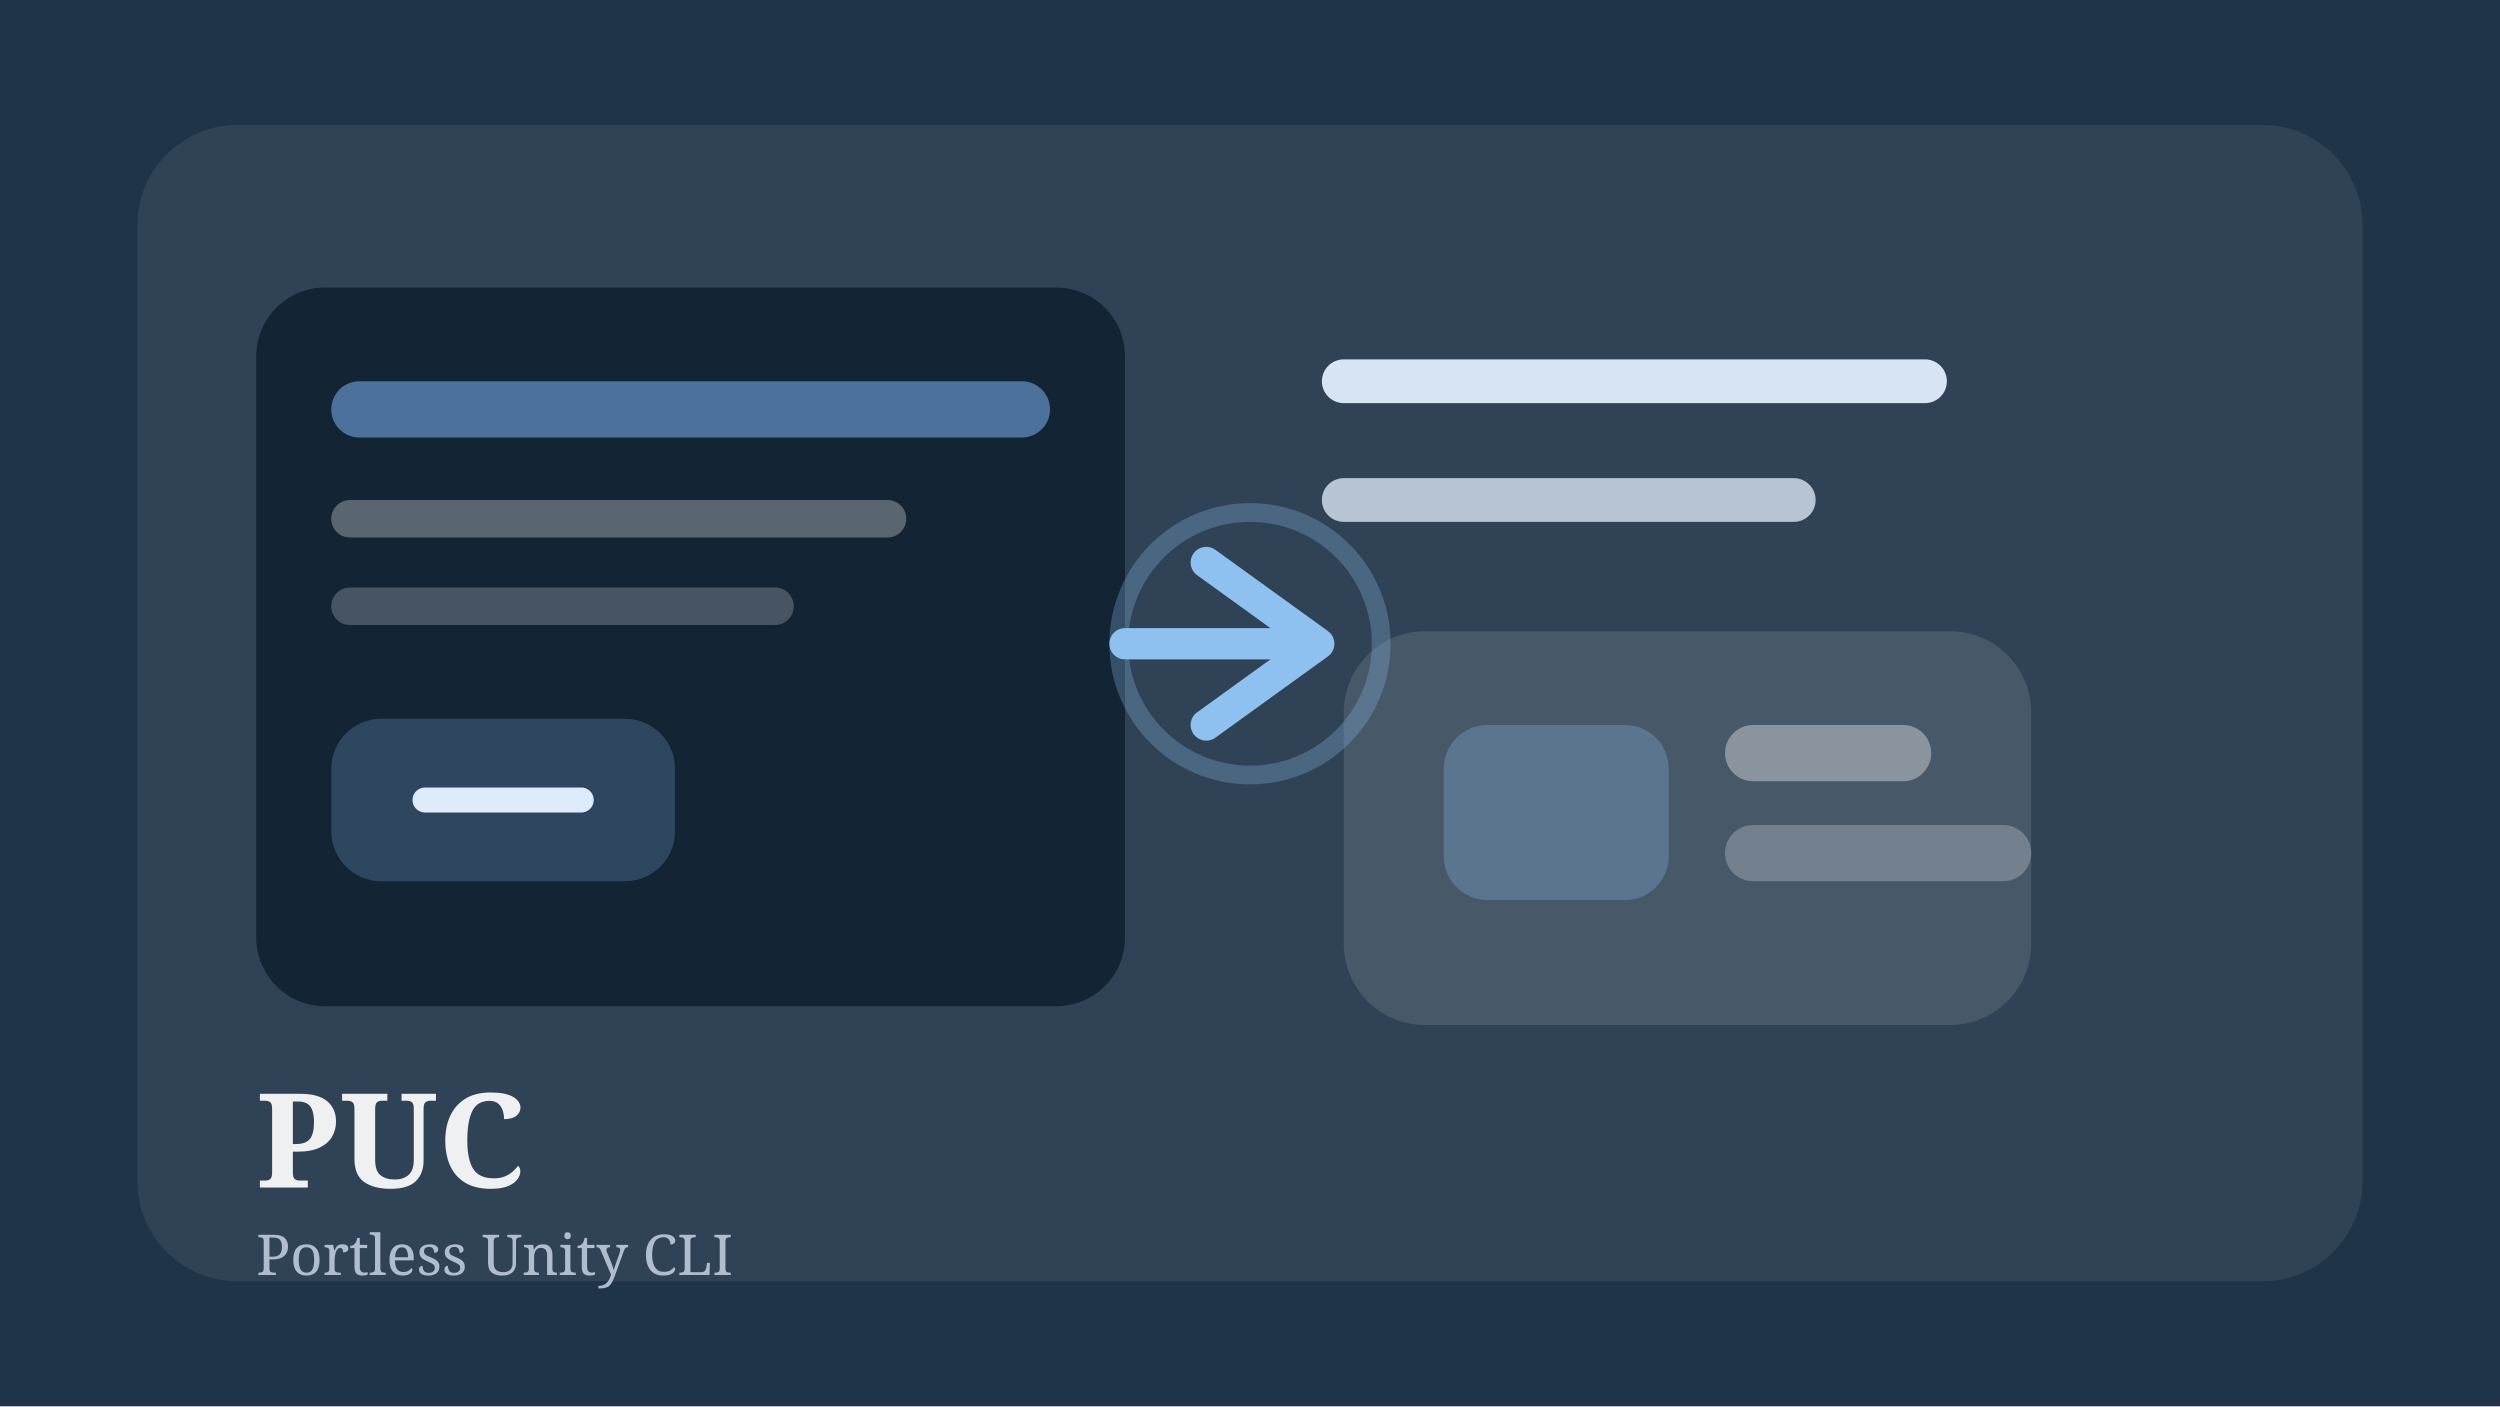
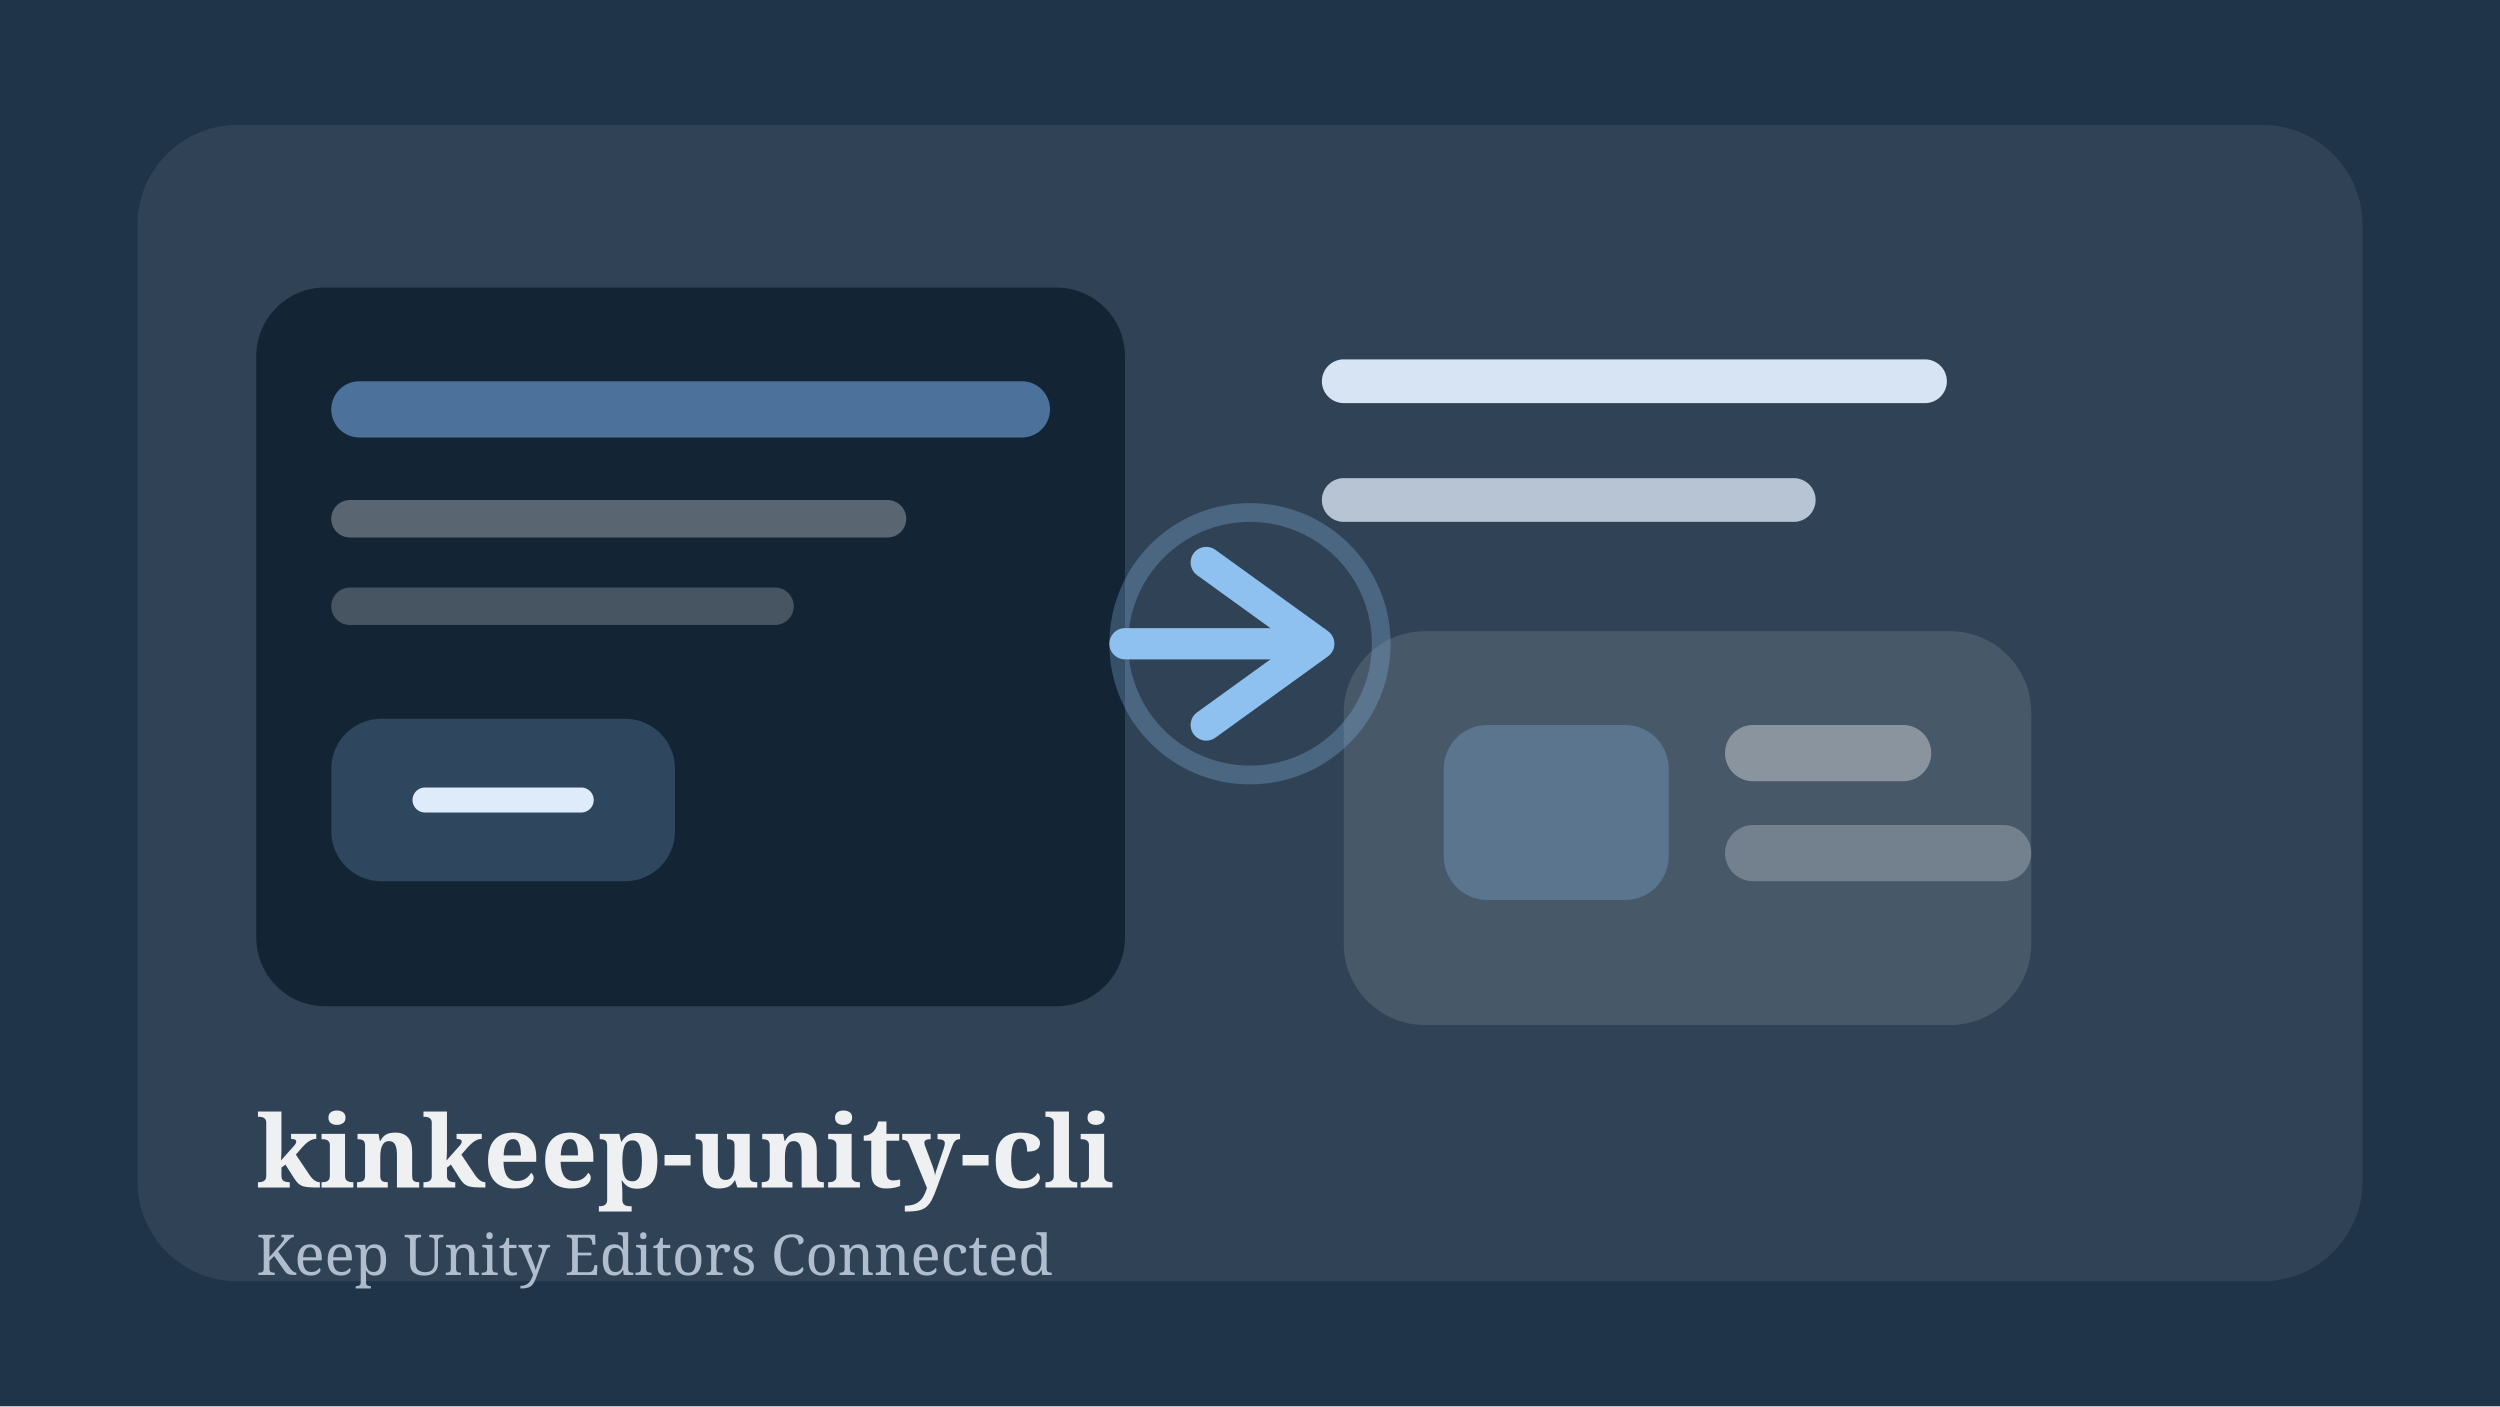
<svg xmlns="http://www.w3.org/2000/svg" width="800" height="450" viewBox="0 0 800 450" fill="none">
  <rect width="800" height="450" fill="#203449" />
  <rect x="44" y="40" width="712" height="370" rx="32" fill="#F8F7F4" fill-opacity="0.08" />
  <rect x="82" y="92" width="278" height="230" rx="22" fill="#132434" />
  <rect x="106" y="122" width="230" height="18" rx="9" fill="#6B9BD2" fill-opacity="0.65" />
  <rect x="106" y="160" width="184" height="12" rx="6" fill="white" fill-opacity="0.3" />
  <rect x="106" y="188" width="148" height="12" rx="6" fill="white" fill-opacity="0.22" />
  <rect x="106" y="230" width="110" height="52" rx="16" fill="#8FC1F0" fill-opacity="0.22" />
  <path d="M136 256h50" stroke="#DDEBFA" stroke-width="8" stroke-linecap="round" />
  <path d="M430 122h186" stroke="#D7E4F4" stroke-width="14" stroke-linecap="round" />
  <path d="M430 160h144" stroke="#D7E4F4" stroke-opacity="0.8" stroke-width="14" stroke-linecap="round" />
  <rect x="430" y="202" width="220" height="126" rx="26" fill="#F8F7F4" fill-opacity="0.12" />
  <rect x="462" y="232" width="72" height="56" rx="14" fill="#8FC1F0" fill-opacity="0.28" />
  <rect x="552" y="232" width="66" height="18" rx="9" fill="white" fill-opacity="0.36" />
  <rect x="552" y="264" width="98" height="18" rx="9" fill="white" fill-opacity="0.24" />
  <path d="M360 206h58" stroke="#8FC1F0" stroke-width="10" stroke-linecap="round" />
  <path d="M386 180l36 26-36 26" stroke="#8FC1F0" stroke-width="10" stroke-linecap="round" stroke-linejoin="round" />
  <circle cx="400" cy="206" r="42" stroke="#8FC1F0" stroke-opacity="0.28" stroke-width="6" />
-   <text x="82" y="380" fill="white" fill-opacity="0.92" font-family="Hahmlet, serif" font-size="42" font-weight="700">PUC</text>
-   <text x="82" y="408" fill="#D7E4F4" fill-opacity="0.76" font-family="Hahmlet, serif" font-size="18">Portless Unity CLI</text>
+   <text x="82" y="380" fill="white" fill-opacity="0.92" font-family="Hahmlet, serif" font-size="32" font-weight="700">kinkeep-unity-cli</text>
+   <text x="82" y="408" fill="#D7E4F4" fill-opacity="0.76" font-family="Hahmlet, serif" font-size="18">Keep Unity Editors Connected</text>
</svg>
